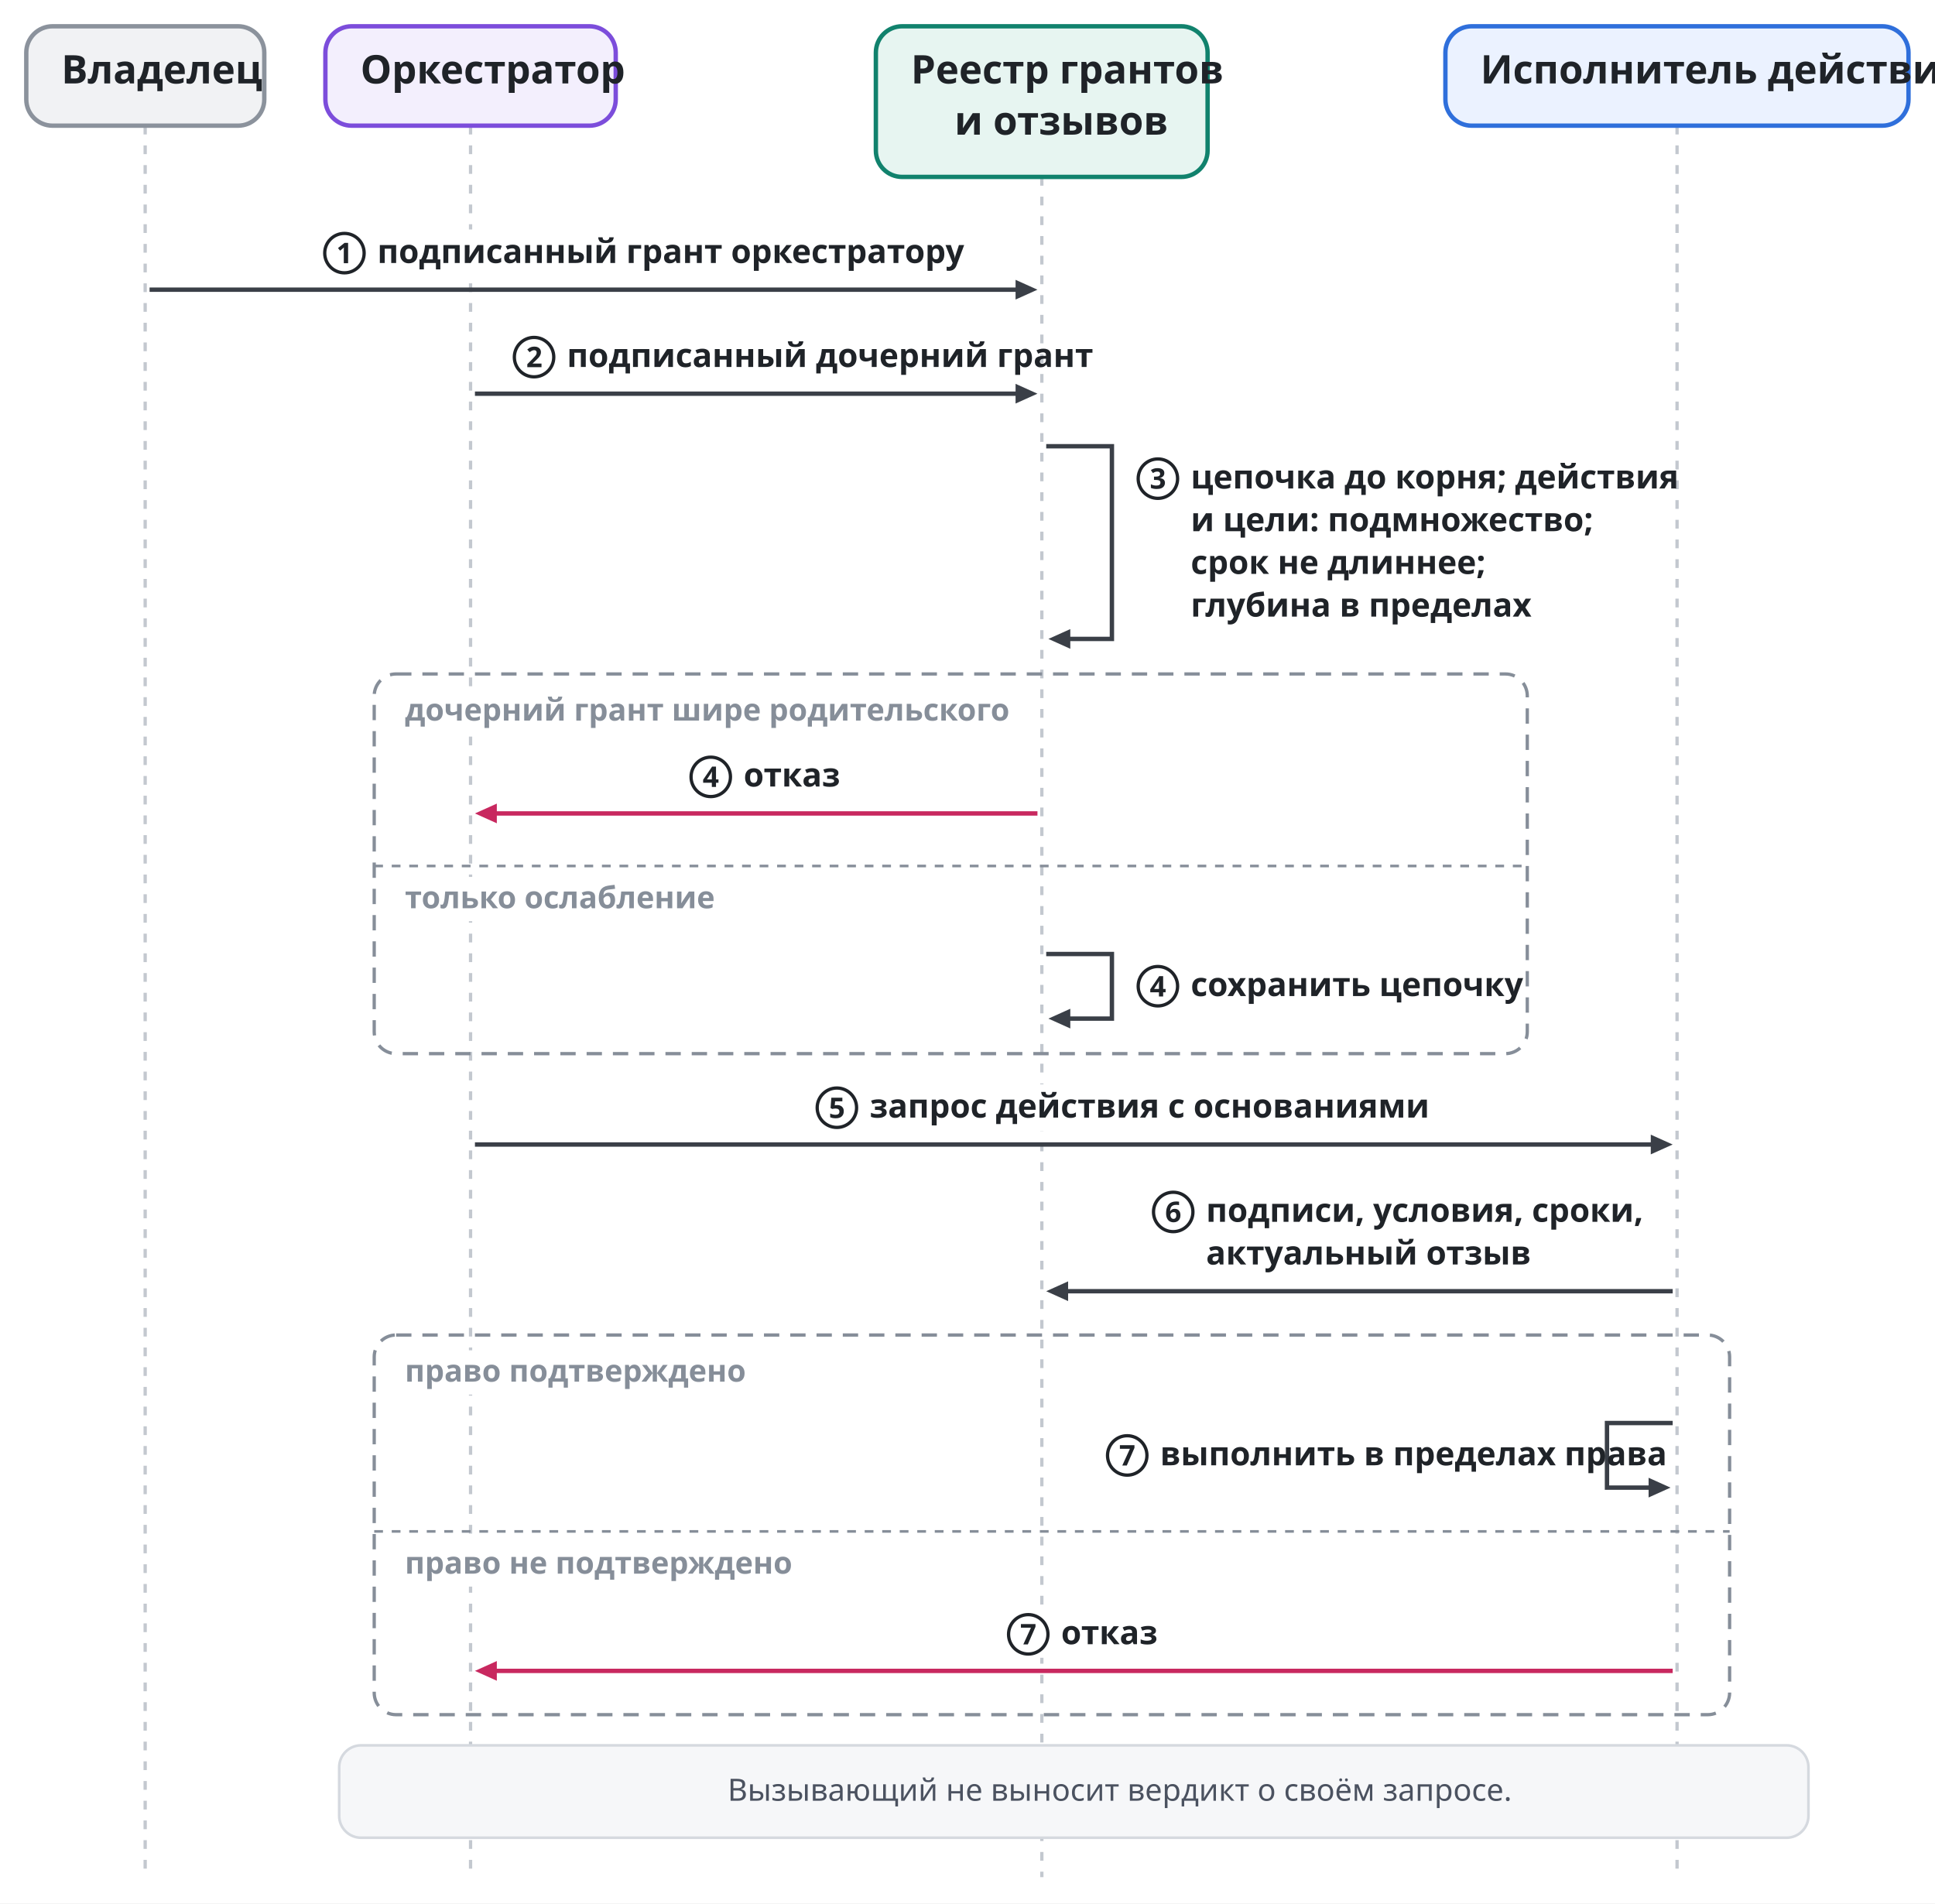
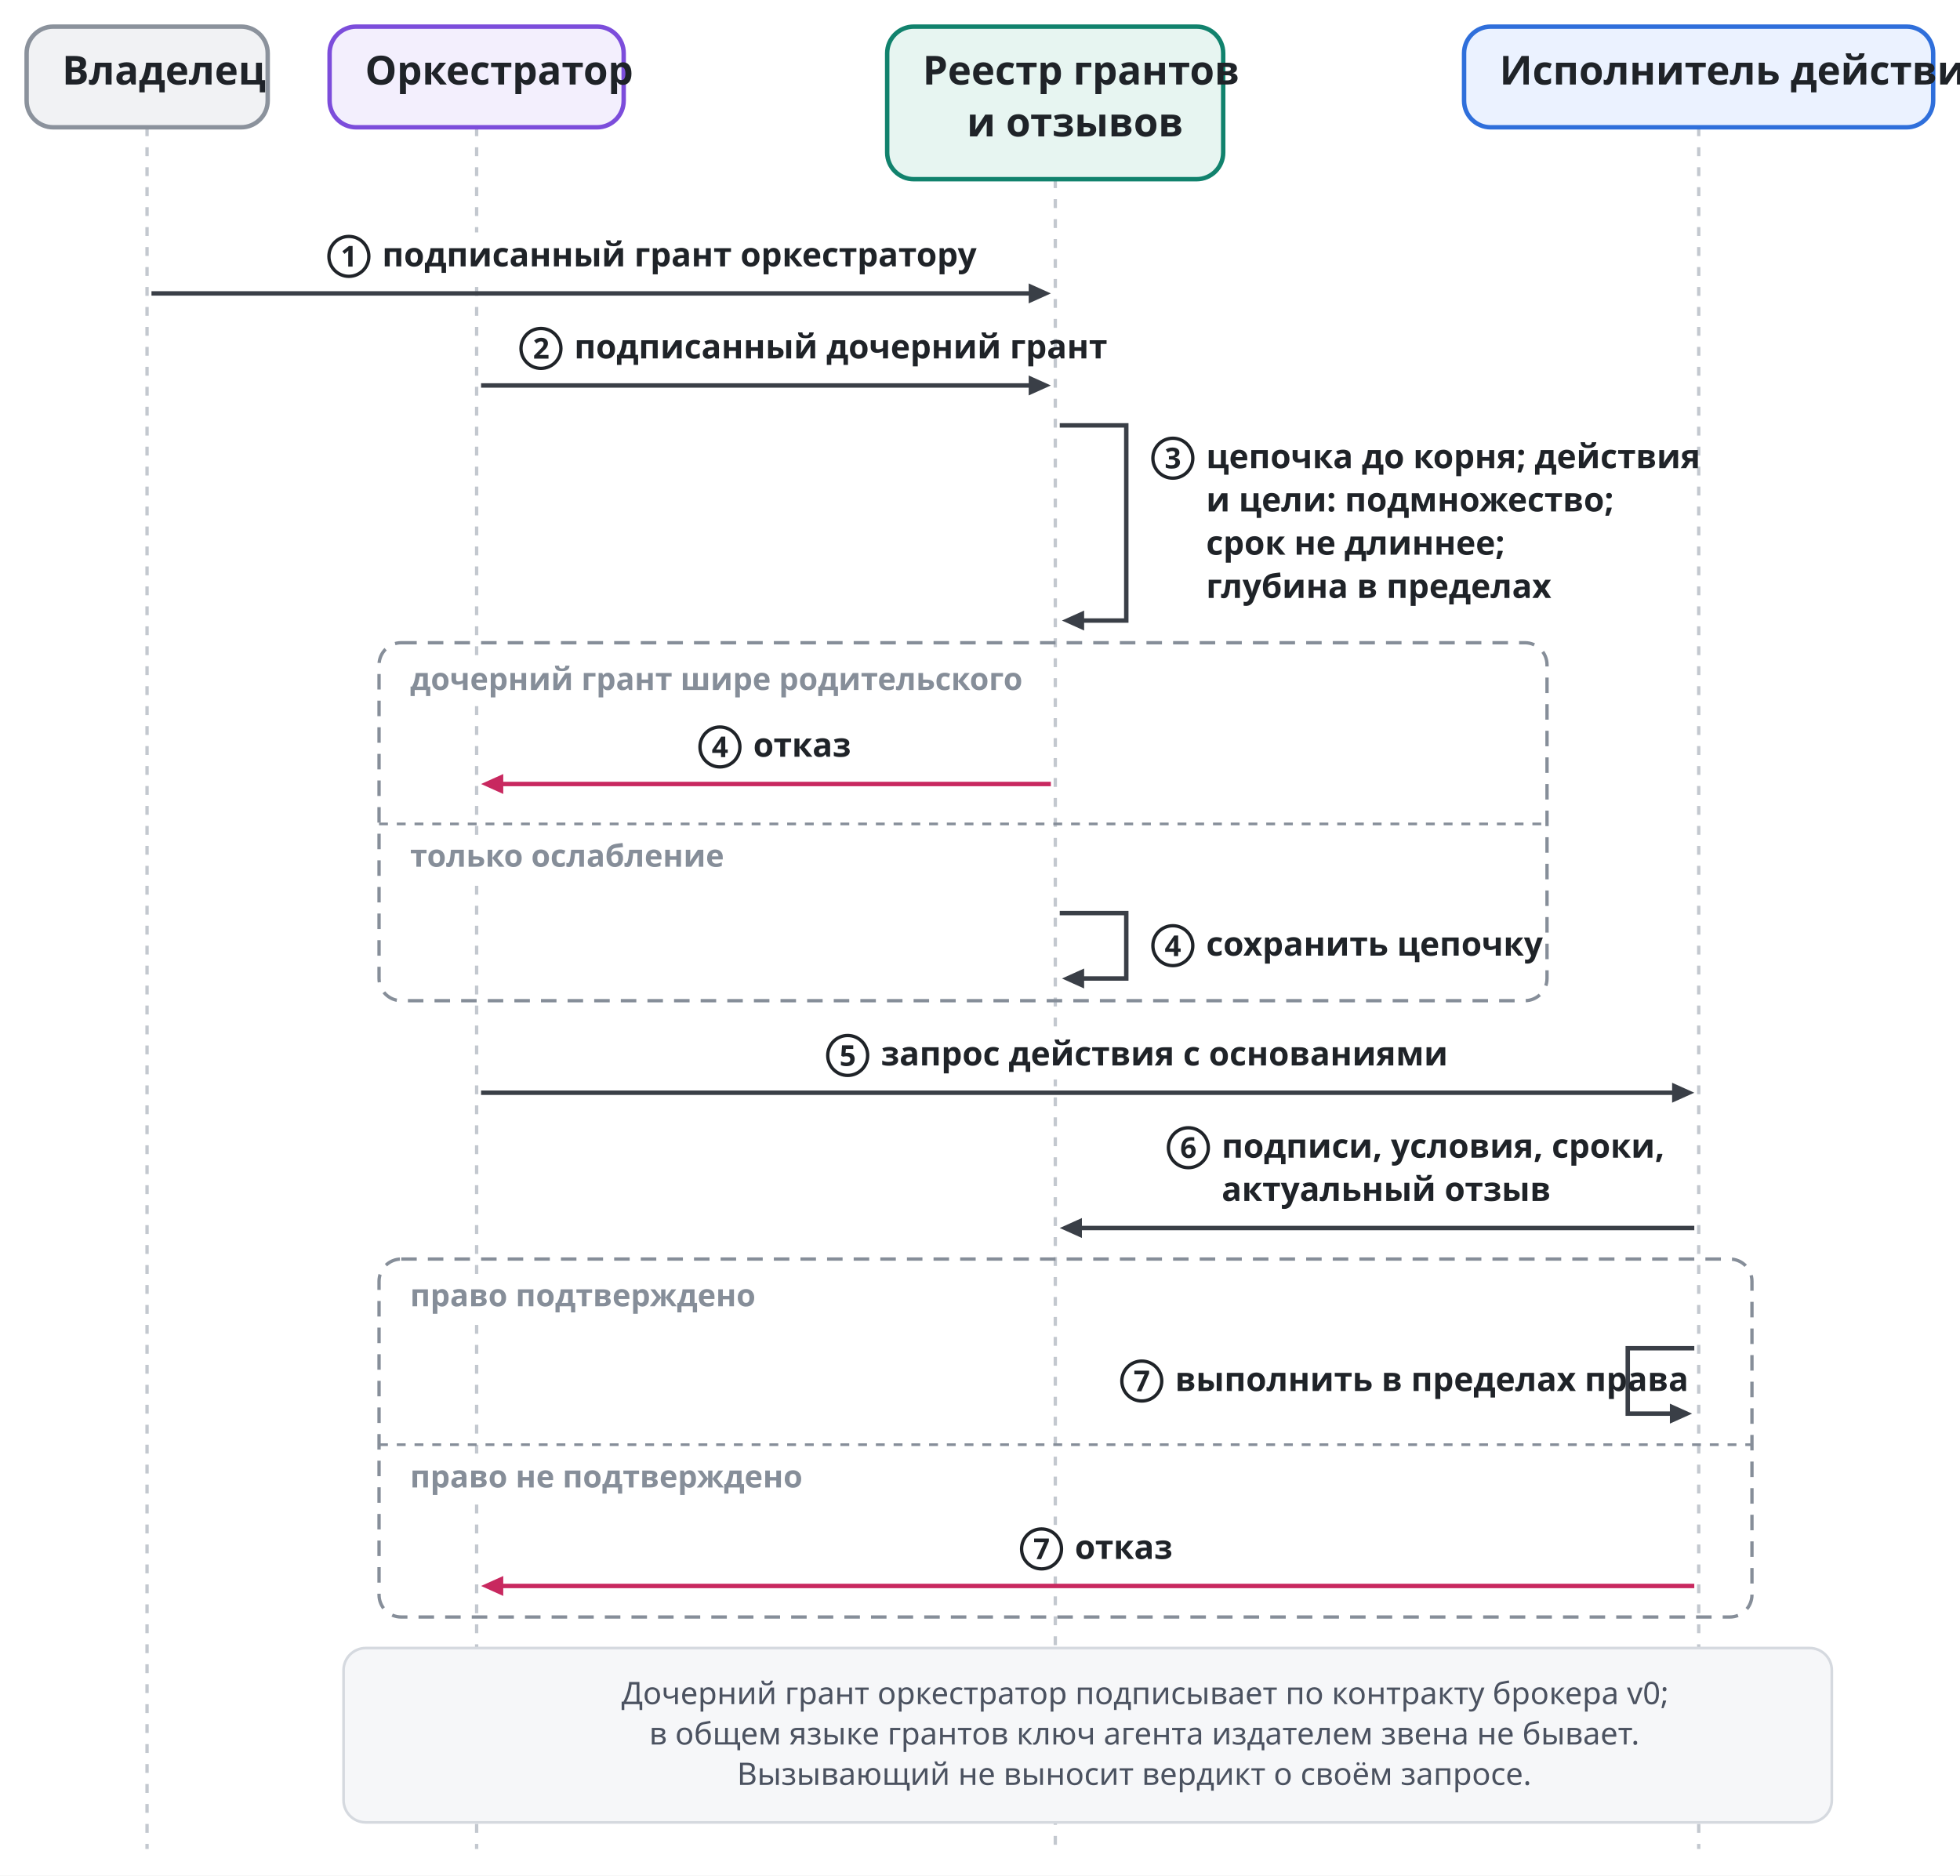
- <svg xmlns="http://www.w3.org/2000/svg" width="883.7" height="869.3" viewBox="0 0 883.7 869.3">
-   <rect width="883.7" height="869.3" fill="#ffffff" />
+ <svg xmlns="http://www.w3.org/2000/svg" width="883.7" height="845.7" viewBox="0 0 883.7 845.7">
+   <rect width="883.7" height="845.7" fill="#ffffff" />
  <g transform="translate(12 12)">
    <g transform="translate(54.3 0)">
-       <line x1="0" y1="45.4" x2="0" y2="845.3" stroke="#c3c8cf" stroke-width="1.5" stroke-dasharray="4 5" />
-       <line x1="148.6" y1="45.4" x2="148.6" y2="845.3" stroke="#c3c8cf" stroke-width="1.5" stroke-dasharray="4 5" />
-       <line x1="409.5" y1="68.8" x2="409.5" y2="845.3" stroke="#c3c8cf" stroke-width="1.5" stroke-dasharray="4 5" />
-       <line x1="699.6" y1="45.4" x2="699.6" y2="845.3" stroke="#c3c8cf" stroke-width="1.5" stroke-dasharray="4 5" />
-       <rect x="104.6" y="295.8" width="526.6" height="173.4" rx="10" fill="none" stroke="#868e99" stroke-width="1.5" stroke-dasharray="7 5" class="frame" data-kind="alt" />
-       <line x1="104.6" y1="383.5" x2="631.2" y2="383.5" stroke="#868e99" stroke-width="1.2" stroke-dasharray="4 4" />
-       <rect x="104.6" y="597.7" width="619" height="173.4" rx="10" fill="none" stroke="#868e99" stroke-width="1.5" stroke-dasharray="7 5" class="frame" data-kind="alt" />
-       <line x1="104.6" y1="687.4" x2="723.6" y2="687.4" stroke="#868e99" stroke-width="1.2" stroke-dasharray="4 4" />
-       <rect x="112.6" y="302.8" width="239.5" height="20.2" fill="#ffffff" class="plate" />
-       <text x="118.6" y="317.1" font-size="14" fill="#868e99">
+       <line x1="0" y1="45.4" x2="0" y2="821.7" stroke="#c3c8cf" stroke-width="1.5" stroke-dasharray="4 5" />
+       <line x1="148.6" y1="45.4" x2="148.6" y2="821.7" stroke="#c3c8cf" stroke-width="1.5" stroke-dasharray="4 5" />
+       <line x1="409.5" y1="68.8" x2="409.5" y2="821.7" stroke="#c3c8cf" stroke-width="1.5" stroke-dasharray="4 5" />
+       <line x1="699.6" y1="45.4" x2="699.6" y2="821.7" stroke="#c3c8cf" stroke-width="1.5" stroke-dasharray="4 5" />
+       <rect x="104.6" y="277.8" width="526.6" height="161.4" rx="10" fill="none" stroke="#868e99" stroke-width="1.5" stroke-dasharray="7 5" class="frame" data-kind="alt" />
+       <line x1="104.6" y1="359.5" x2="631.2" y2="359.5" stroke="#868e99" stroke-width="1.2" stroke-dasharray="4 4" />
+       <rect x="104.6" y="555.7" width="619" height="161.4" rx="10" fill="none" stroke="#868e99" stroke-width="1.5" stroke-dasharray="7 5" class="frame" data-kind="alt" />
+       <line x1="104.6" y1="639.4" x2="723.6" y2="639.4" stroke="#868e99" stroke-width="1.2" stroke-dasharray="4 4" />
+       <rect x="112.6" y="284.8" width="239.5" height="20.2" fill="#ffffff" class="plate" />
+       <text x="118.6" y="299.1" font-size="14" fill="#868e99">
        <tspan font-family="PT Sans, sans-serif" font-weight="bold">дочерний грант шире родительского</tspan>
      </text>
-       <rect x="112.6" y="388.5" width="129.2" height="20.2" fill="#ffffff" class="plate" />
-       <text x="118.6" y="402.8" font-size="14" fill="#868e99">
+       <rect x="112.6" y="364.5" width="129.2" height="20.2" fill="#ffffff" class="plate" />
+       <text x="118.6" y="378.8" font-size="14" fill="#868e99">
        <tspan font-family="PT Sans, sans-serif" font-weight="bold">только ослабление</tspan>
      </text>
-       <rect x="112.6" y="604.7" width="142.4" height="20.2" fill="#ffffff" class="plate" />
-       <text x="118.6" y="619" font-size="14" fill="#868e99">
+       <rect x="112.6" y="562.7" width="142.4" height="20.2" fill="#ffffff" class="plate" />
+       <text x="118.6" y="577" font-size="14" fill="#868e99">
        <tspan font-family="PT Sans, sans-serif" font-weight="bold">право подтверждено</tspan>
      </text>
-       <rect x="112.6" y="692.4" width="160.6" height="20.2" fill="#ffffff" class="plate" />
-       <text x="118.6" y="706.7" font-size="14" fill="#868e99">
+       <rect x="112.6" y="644.4" width="160.6" height="20.2" fill="#ffffff" class="plate" />
+       <text x="118.6" y="658.7" font-size="14" fill="#868e99">
        <tspan font-family="PT Sans, sans-serif" font-weight="bold">право не подтверждено</tspan>
      </text>
      <rect x="-54.3" y="0" width="108.7" height="45.4" rx="12" fill="#f1f2f4" stroke="#8b929c" stroke-width="2" class="box" data-id="owner" />
      <text x="-38.3" y="26.1" font-size="18" fill="#1f2328">
        <tspan font-family="PT Sans, sans-serif" font-weight="bold">Владелец</tspan>
      </text>
      <rect x="82.3" y="0" width="132.6" height="45.4" rx="12" fill="#f3effd" stroke="#7c4ddb" stroke-width="2" class="box" data-id="orch" />
      <text x="98.3" y="26.1" font-size="18" fill="#1f2328">
        <tspan font-family="PT Sans, sans-serif" font-weight="bold">Оркестратор</tspan>
      </text>
      <rect x="333.7" y="0" width="151.5" height="68.8" rx="12" fill="#e7f5f1" stroke="#11826d" stroke-width="2" class="box" data-id="registry" />
      <text x="349.7" y="26.1" font-size="18" fill="#1f2328">
        <tspan font-family="PT Sans, sans-serif" font-weight="bold">Реестр грантов</tspan>
      </text>
      <text x="369.6" y="49.5" font-size="18" fill="#1f2328">
        <tspan font-family="PT Sans, sans-serif" font-weight="bold">и отзывов</tspan>
      </text>
      <rect x="593.8" y="0" width="211.5" height="45.4" rx="12" fill="#ebf2ff" stroke="#2f6fdb" stroke-width="2" class="box" data-id="executor" />
      <text x="609.8" y="26.1" font-size="18" fill="#1f2328">
        <tspan font-family="PT Sans, sans-serif" font-weight="bold">Исполнитель действия</tspan>
      </text>
      <path d="M 2 120.3 L 401.5 120.3" fill="none" stroke="#3a3f47" stroke-width="2" class="edge" data-from="owner" data-to="registry" data-edge="m0" />
      <polygon points="407.5,120.3 397.5,115.8 397.5,124.8" fill="#3a3f47" />
      <rect x="78" y="92.8" width="253.6" height="21.5" fill="#ffffff" class="plate" />
      <g class="label" data-edge="m0">
        <circle cx="91" cy="103.6" r="9" fill="#ffffff" stroke="#1f2328" stroke-width="1.5" class="step" />
        <text x="87.3" y="108.2" font-size="13" fill="#1f2328">
          <tspan font-family="PT Sans, sans-serif" font-weight="bold">1</tspan>
        </text>
        <text x="106" y="108.1" font-size="15" fill="#1f2328">
          <tspan font-family="PT Sans, sans-serif" font-weight="bold">подписанный грант оркестратору</tspan>
        </text>
      </g>
-       <path d="M 150.6 167.8 L 401.5 167.8" fill="none" stroke="#3a3f47" stroke-width="2" class="edge" data-from="orch" data-to="registry" data-edge="m1" />
-       <polygon points="407.5,167.8 397.5,163.3 397.5,172.3" fill="#3a3f47" />
-       <rect x="164.6" y="140.3" width="228.8" height="21.5" fill="#ffffff" class="plate" />
+       <path d="M 150.6 161.8 L 401.5 161.8" fill="none" stroke="#3a3f47" stroke-width="2" class="edge" data-from="orch" data-to="registry" data-edge="m1" />
+       <polygon points="407.5,161.8 397.5,157.3 397.5,166.3" fill="#3a3f47" />
+       <rect x="164.6" y="134.3" width="228.8" height="21.5" fill="#ffffff" class="plate" />
      <g class="label" data-edge="m1">
-         <circle cx="177.6" cy="151.1" r="9" fill="#ffffff" stroke="#1f2328" stroke-width="1.5" class="step" />
-         <text x="174" y="155.7" font-size="13" fill="#1f2328">
+         <circle cx="177.6" cy="145.1" r="9" fill="#ffffff" stroke="#1f2328" stroke-width="1.5" class="step" />
+         <text x="174" y="149.7" font-size="13" fill="#1f2328">
          <tspan font-family="PT Sans, sans-serif" font-weight="bold">2</tspan>
        </text>
-         <text x="192.6" y="155.6" font-size="15" fill="#1f2328">
+         <text x="192.6" y="149.6" font-size="15" fill="#1f2328">
          <tspan font-family="PT Sans, sans-serif" font-weight="bold">подписанный дочерний грант</tspan>
        </text>
      </g>
-       <path d="M 411.5 191.8 L 441.5 191.8 L 441.5 279.8 L 418.5 279.8" fill="none" stroke="#3a3f47" stroke-width="2" class="edge" data-from="registry" data-to="registry" data-edge="m2" />
-       <polygon points="412.5,279.8 422.5,284.3 422.5,275.3" fill="#3a3f47" />
-       <rect x="449.5" y="195.8" width="218.2" height="80" fill="#ffffff" class="plate" />
+       <path d="M 411.5 179.8 L 441.5 179.8 L 441.5 267.8 L 418.5 267.8" fill="none" stroke="#3a3f47" stroke-width="2" class="edge" data-from="registry" data-to="registry" data-edge="m2" />
+       <polygon points="412.5,267.8 422.5,272.3 422.5,263.3" fill="#3a3f47" />
+       <rect x="449.5" y="183.8" width="218.2" height="80" fill="#ffffff" class="plate" />
      <g class="label" data-edge="m2">
-         <circle cx="462.5" cy="206.6" r="9" fill="#ffffff" stroke="#1f2328" stroke-width="1.5" class="step" />
-         <text x="458.8" y="211.2" font-size="13" fill="#1f2328">
+         <circle cx="462.5" cy="194.6" r="9" fill="#ffffff" stroke="#1f2328" stroke-width="1.5" class="step" />
+         <text x="458.8" y="199.2" font-size="13" fill="#1f2328">
          <tspan font-family="PT Sans, sans-serif" font-weight="bold">3</tspan>
        </text>
-         <text x="477.5" y="211.1" font-size="15" fill="#1f2328">
+         <text x="477.5" y="199.1" font-size="15" fill="#1f2328">
          <tspan font-family="PT Sans, sans-serif" font-weight="bold">цепочка до корня; действия</tspan>
        </text>
-         <text x="477.5" y="230.6" font-size="15" fill="#1f2328">
+         <text x="477.5" y="218.6" font-size="15" fill="#1f2328">
          <tspan font-family="PT Sans, sans-serif" font-weight="bold">и цели: подмножество;</tspan>
        </text>
-         <text x="477.5" y="250.1" font-size="15" fill="#1f2328">
+         <text x="477.5" y="238.1" font-size="15" fill="#1f2328">
          <tspan font-family="PT Sans, sans-serif" font-weight="bold">срок не длиннее;</tspan>
        </text>
-         <text x="477.5" y="269.6" font-size="15" fill="#1f2328">
+         <text x="477.5" y="257.6" font-size="15" fill="#1f2328">
          <tspan font-family="PT Sans, sans-serif" font-weight="bold">глубина в пределах</tspan>
        </text>
      </g>
-       <path d="M 407.5 359.5 L 156.6 359.5" fill="none" stroke="#c8285f" stroke-width="2" class="edge" data-from="registry" data-to="orch" data-edge="m3" />
-       <polygon points="150.6,359.5 160.6,364 160.6,355" fill="#c8285f" />
-       <rect x="245.3" y="332" width="67.6" height="21.5" fill="#ffffff" class="plate" />
+       <path d="M 407.5 341.5 L 156.6 341.5" fill="none" stroke="#c8285f" stroke-width="2" class="edge" data-from="registry" data-to="orch" data-edge="m3" />
+       <polygon points="150.6,341.5 160.6,346 160.6,337" fill="#c8285f" />
+       <rect x="245.3" y="314" width="67.6" height="21.5" fill="#ffffff" class="plate" />
      <g class="label" data-edge="m3">
-         <circle cx="258.3" cy="342.8" r="9" fill="#ffffff" stroke="#1f2328" stroke-width="1.5" class="step" />
-         <text x="254.6" y="347.4" font-size="13" fill="#1f2328">
+         <circle cx="258.3" cy="324.8" r="9" fill="#ffffff" stroke="#1f2328" stroke-width="1.5" class="step" />
+         <text x="254.6" y="329.4" font-size="13" fill="#1f2328">
          <tspan font-family="PT Sans, sans-serif" font-weight="bold">4</tspan>
        </text>
-         <text x="273.3" y="347.2" font-size="15" fill="#1f2328">
+         <text x="273.3" y="329.2" font-size="15" fill="#1f2328">
          <tspan font-family="PT Sans, sans-serif" font-weight="bold">отказ</tspan>
        </text>
      </g>
-       <path d="M 411.5 423.7 L 441.5 423.7 L 441.5 453.2 L 418.5 453.2" fill="none" stroke="#3a3f47" stroke-width="2" class="edge" data-from="registry" data-to="registry" data-edge="m4" />
-       <polygon points="412.5,453.2 422.5,457.7 422.5,448.7" fill="#3a3f47" />
-       <rect x="449.5" y="427.7" width="157.7" height="21.5" fill="#ffffff" class="plate" />
+       <path d="M 411.5 399.7 L 441.5 399.7 L 441.5 429.2 L 418.5 429.2" fill="none" stroke="#3a3f47" stroke-width="2" class="edge" data-from="registry" data-to="registry" data-edge="m4" />
+       <polygon points="412.5,429.2 422.5,433.7 422.5,424.7" fill="#3a3f47" />
+       <rect x="449.5" y="403.7" width="157.7" height="21.5" fill="#ffffff" class="plate" />
      <g class="label" data-edge="m4">
-         <circle cx="462.5" cy="438.4" r="9" fill="#ffffff" stroke="#1f2328" stroke-width="1.5" class="step" />
-         <text x="458.8" y="443.1" font-size="13" fill="#1f2328">
+         <circle cx="462.5" cy="414.4" r="9" fill="#ffffff" stroke="#1f2328" stroke-width="1.5" class="step" />
+         <text x="458.8" y="419.1" font-size="13" fill="#1f2328">
          <tspan font-family="PT Sans, sans-serif" font-weight="bold">4</tspan>
        </text>
-         <text x="477.5" y="442.9" font-size="15" fill="#1f2328">
+         <text x="477.5" y="418.9" font-size="15" fill="#1f2328">
          <tspan font-family="PT Sans, sans-serif" font-weight="bold">сохранить цепочку</tspan>
        </text>
      </g>
-       <path d="M 150.6 510.7 L 691.6 510.7" fill="none" stroke="#3a3f47" stroke-width="2" class="edge" data-from="orch" data-to="executor" data-edge="m5" />
-       <polygon points="697.6,510.7 687.6,506.2 687.6,515.2" fill="#3a3f47" />
-       <rect x="302.9" y="483.2" width="242.4" height="21.5" fill="#ffffff" class="plate" />
+       <path d="M 150.6 480.7 L 691.6 480.7" fill="none" stroke="#3a3f47" stroke-width="2" class="edge" data-from="orch" data-to="executor" data-edge="m5" />
+       <polygon points="697.6,480.7 687.6,476.2 687.6,485.2" fill="#3a3f47" />
+       <rect x="302.9" y="453.2" width="242.4" height="21.5" fill="#ffffff" class="plate" />
      <g class="label" data-edge="m5">
-         <circle cx="315.9" cy="493.9" r="9" fill="#ffffff" stroke="#1f2328" stroke-width="1.5" class="step" />
-         <text x="312.2" y="498.6" font-size="13" fill="#1f2328">
+         <circle cx="315.9" cy="463.9" r="9" fill="#ffffff" stroke="#1f2328" stroke-width="1.5" class="step" />
+         <text x="312.2" y="468.6" font-size="13" fill="#1f2328">
          <tspan font-family="PT Sans, sans-serif" font-weight="bold">5</tspan>
        </text>
-         <text x="330.9" y="498.4" font-size="15" fill="#1f2328">
+         <text x="330.9" y="468.4" font-size="15" fill="#1f2328">
          <tspan font-family="PT Sans, sans-serif" font-weight="bold">запрос действия с основаниями</tspan>
        </text>
      </g>
-       <path d="M 697.6 577.7 L 417.5 577.7" fill="none" stroke="#3a3f47" stroke-width="2" class="edge" data-from="executor" data-to="registry" data-edge="m6" />
-       <polygon points="411.5,577.7 421.5,582.2 421.5,573.2" fill="#3a3f47" />
-       <rect x="456.5" y="530.7" width="196.1" height="41" fill="#ffffff" class="plate" />
+       <path d="M 697.6 541.7 L 417.5 541.7" fill="none" stroke="#3a3f47" stroke-width="2" class="edge" data-from="executor" data-to="registry" data-edge="m6" />
+       <polygon points="411.5,541.7 421.5,546.2 421.5,537.2" fill="#3a3f47" />
+       <rect x="456.5" y="494.7" width="196.1" height="41" fill="#ffffff" class="plate" />
      <g class="label" data-edge="m6">
-         <circle cx="469.5" cy="541.5" r="9" fill="#ffffff" stroke="#1f2328" stroke-width="1.5" class="step" />
-         <text x="465.8" y="546.1" font-size="13" fill="#1f2328">
+         <circle cx="469.5" cy="505.5" r="9" fill="#ffffff" stroke="#1f2328" stroke-width="1.5" class="step" />
+         <text x="465.8" y="510.1" font-size="13" fill="#1f2328">
          <tspan font-family="PT Sans, sans-serif" font-weight="bold">6</tspan>
        </text>
-         <text x="484.5" y="546" font-size="15" fill="#1f2328">
+         <text x="484.5" y="510" font-size="15" fill="#1f2328">
          <tspan font-family="PT Sans, sans-serif" font-weight="bold">подписи, условия, сроки,</tspan>
        </text>
-         <text x="484.5" y="565.5" font-size="15" fill="#1f2328">
+         <text x="484.5" y="529.5" font-size="15" fill="#1f2328">
          <tspan font-family="PT Sans, sans-serif" font-weight="bold">актуальный отзыв</tspan>
        </text>
      </g>
-       <path d="M 697.6 637.9 L 667.6 637.9 L 667.6 667.4 L 690.6 667.4" fill="none" stroke="#3a3f47" stroke-width="2" class="edge" data-from="executor" data-to="executor" data-edge="m7" />
-       <polygon points="696.6,667.4 686.6,662.9 686.6,671.9" fill="#3a3f47" />
-       <rect x="435.5" y="641.9" width="224.1" height="21.5" fill="#ffffff" class="plate" />
+       <path d="M 697.6 595.9 L 667.6 595.9 L 667.6 625.4 L 690.6 625.4" fill="none" stroke="#3a3f47" stroke-width="2" class="edge" data-from="executor" data-to="executor" data-edge="m7" />
+       <polygon points="696.6,625.4 686.6,620.9 686.6,629.9" fill="#3a3f47" />
+       <rect x="435.5" y="599.9" width="224.1" height="21.5" fill="#ffffff" class="plate" />
      <g class="label" data-edge="m7">
-         <circle cx="448.5" cy="652.7" r="9" fill="#ffffff" stroke="#1f2328" stroke-width="1.5" class="step" />
-         <text x="444.8" y="657.3" font-size="13" fill="#1f2328">
+         <circle cx="448.5" cy="610.7" r="9" fill="#ffffff" stroke="#1f2328" stroke-width="1.5" class="step" />
+         <text x="444.8" y="615.3" font-size="13" fill="#1f2328">
          <tspan font-family="PT Sans, sans-serif" font-weight="bold">7</tspan>
        </text>
-         <text x="463.5" y="657.2" font-size="15" fill="#1f2328">
+         <text x="463.5" y="615.2" font-size="15" fill="#1f2328">
          <tspan font-family="PT Sans, sans-serif" font-weight="bold">выполнить в пределах права</tspan>
        </text>
      </g>
-       <path d="M 697.6 751.1 L 156.6 751.1" fill="none" stroke="#c8285f" stroke-width="2" class="edge" data-from="executor" data-to="orch" data-edge="m8" />
-       <polygon points="150.6,751.1 160.6,755.6 160.6,746.6" fill="#c8285f" />
-       <rect x="390.3" y="723.6" width="67.6" height="21.5" fill="#ffffff" class="plate" />
+       <path d="M 697.6 703.1 L 156.6 703.1" fill="none" stroke="#c8285f" stroke-width="2" class="edge" data-from="executor" data-to="orch" data-edge="m8" />
+       <polygon points="150.6,703.1 160.6,707.6 160.6,698.6" fill="#c8285f" />
+       <rect x="390.3" y="675.6" width="67.6" height="21.5" fill="#ffffff" class="plate" />
      <g class="label" data-edge="m8">
-         <circle cx="403.3" cy="734.4" r="9" fill="#ffffff" stroke="#1f2328" stroke-width="1.5" class="step" />
-         <text x="399.6" y="739" font-size="13" fill="#1f2328">
+         <circle cx="403.3" cy="686.4" r="9" fill="#ffffff" stroke="#1f2328" stroke-width="1.5" class="step" />
+         <text x="399.6" y="691" font-size="13" fill="#1f2328">
          <tspan font-family="PT Sans, sans-serif" font-weight="bold">7</tspan>
        </text>
-         <text x="418.3" y="738.9" font-size="15" fill="#1f2328">
+         <text x="418.3" y="690.9" font-size="15" fill="#1f2328">
          <tspan font-family="PT Sans, sans-serif" font-weight="bold">отказ</tspan>
        </text>
      </g>
-       <rect x="88.6" y="785.1" width="671" height="42.2" rx="10" fill="#f6f7f9" stroke="#d5d9df" stroke-width="1.2" class="note" />
-       <text x="266" y="810.4" font-size="14" fill="#4b5260">
+       <rect x="88.6" y="731.1" width="671" height="78.6" rx="10" fill="#f6f7f9" stroke="#d5d9df" stroke-width="1.2" class="note" />
+       <text x="213.9" y="756.4" font-size="14" fill="#4b5260">
+         <tspan font-family="PT Sans, sans-serif">Дочерний грант оркестратор подписывает по контракту брокера v0;</tspan>
+       </text>
+       <text x="226.4" y="774.6" font-size="14" fill="#4b5260">
+         <tspan font-family="PT Sans, sans-serif">в общем языке грантов ключ агента издателем звена не бывает.</tspan>
+       </text>
+       <text x="266" y="792.8" font-size="14" fill="#4b5260">
        <tspan font-family="PT Sans, sans-serif">Вызывающий не выносит вердикт о своём запросе.</tspan>
      </text>
    </g>
  </g>
</svg>
